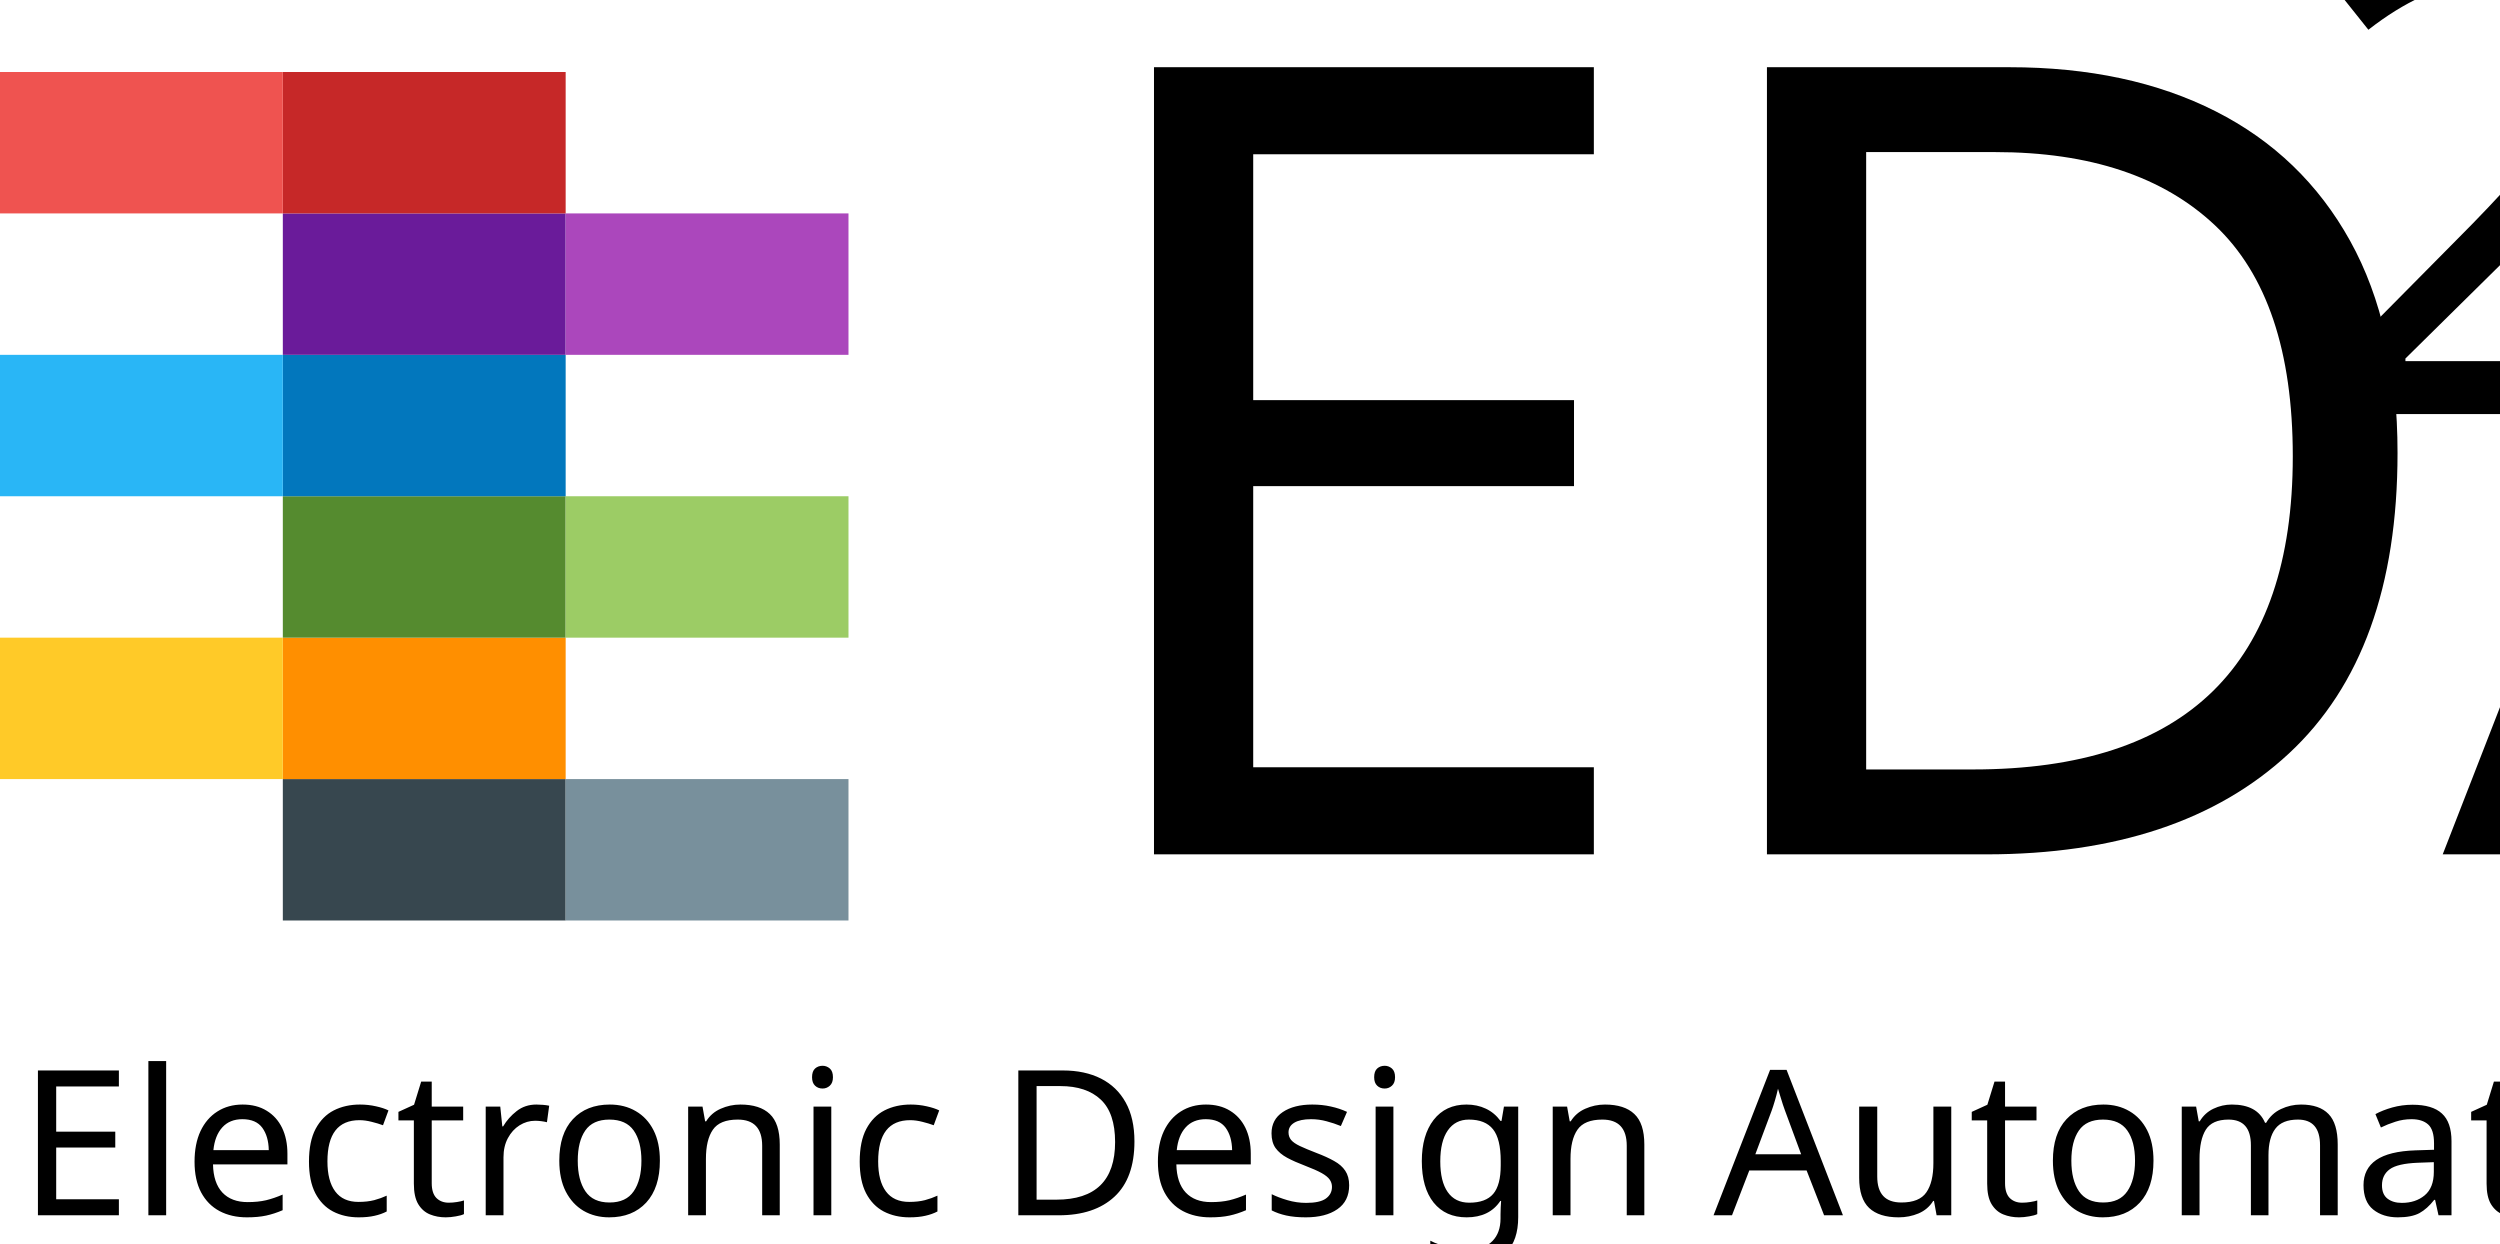
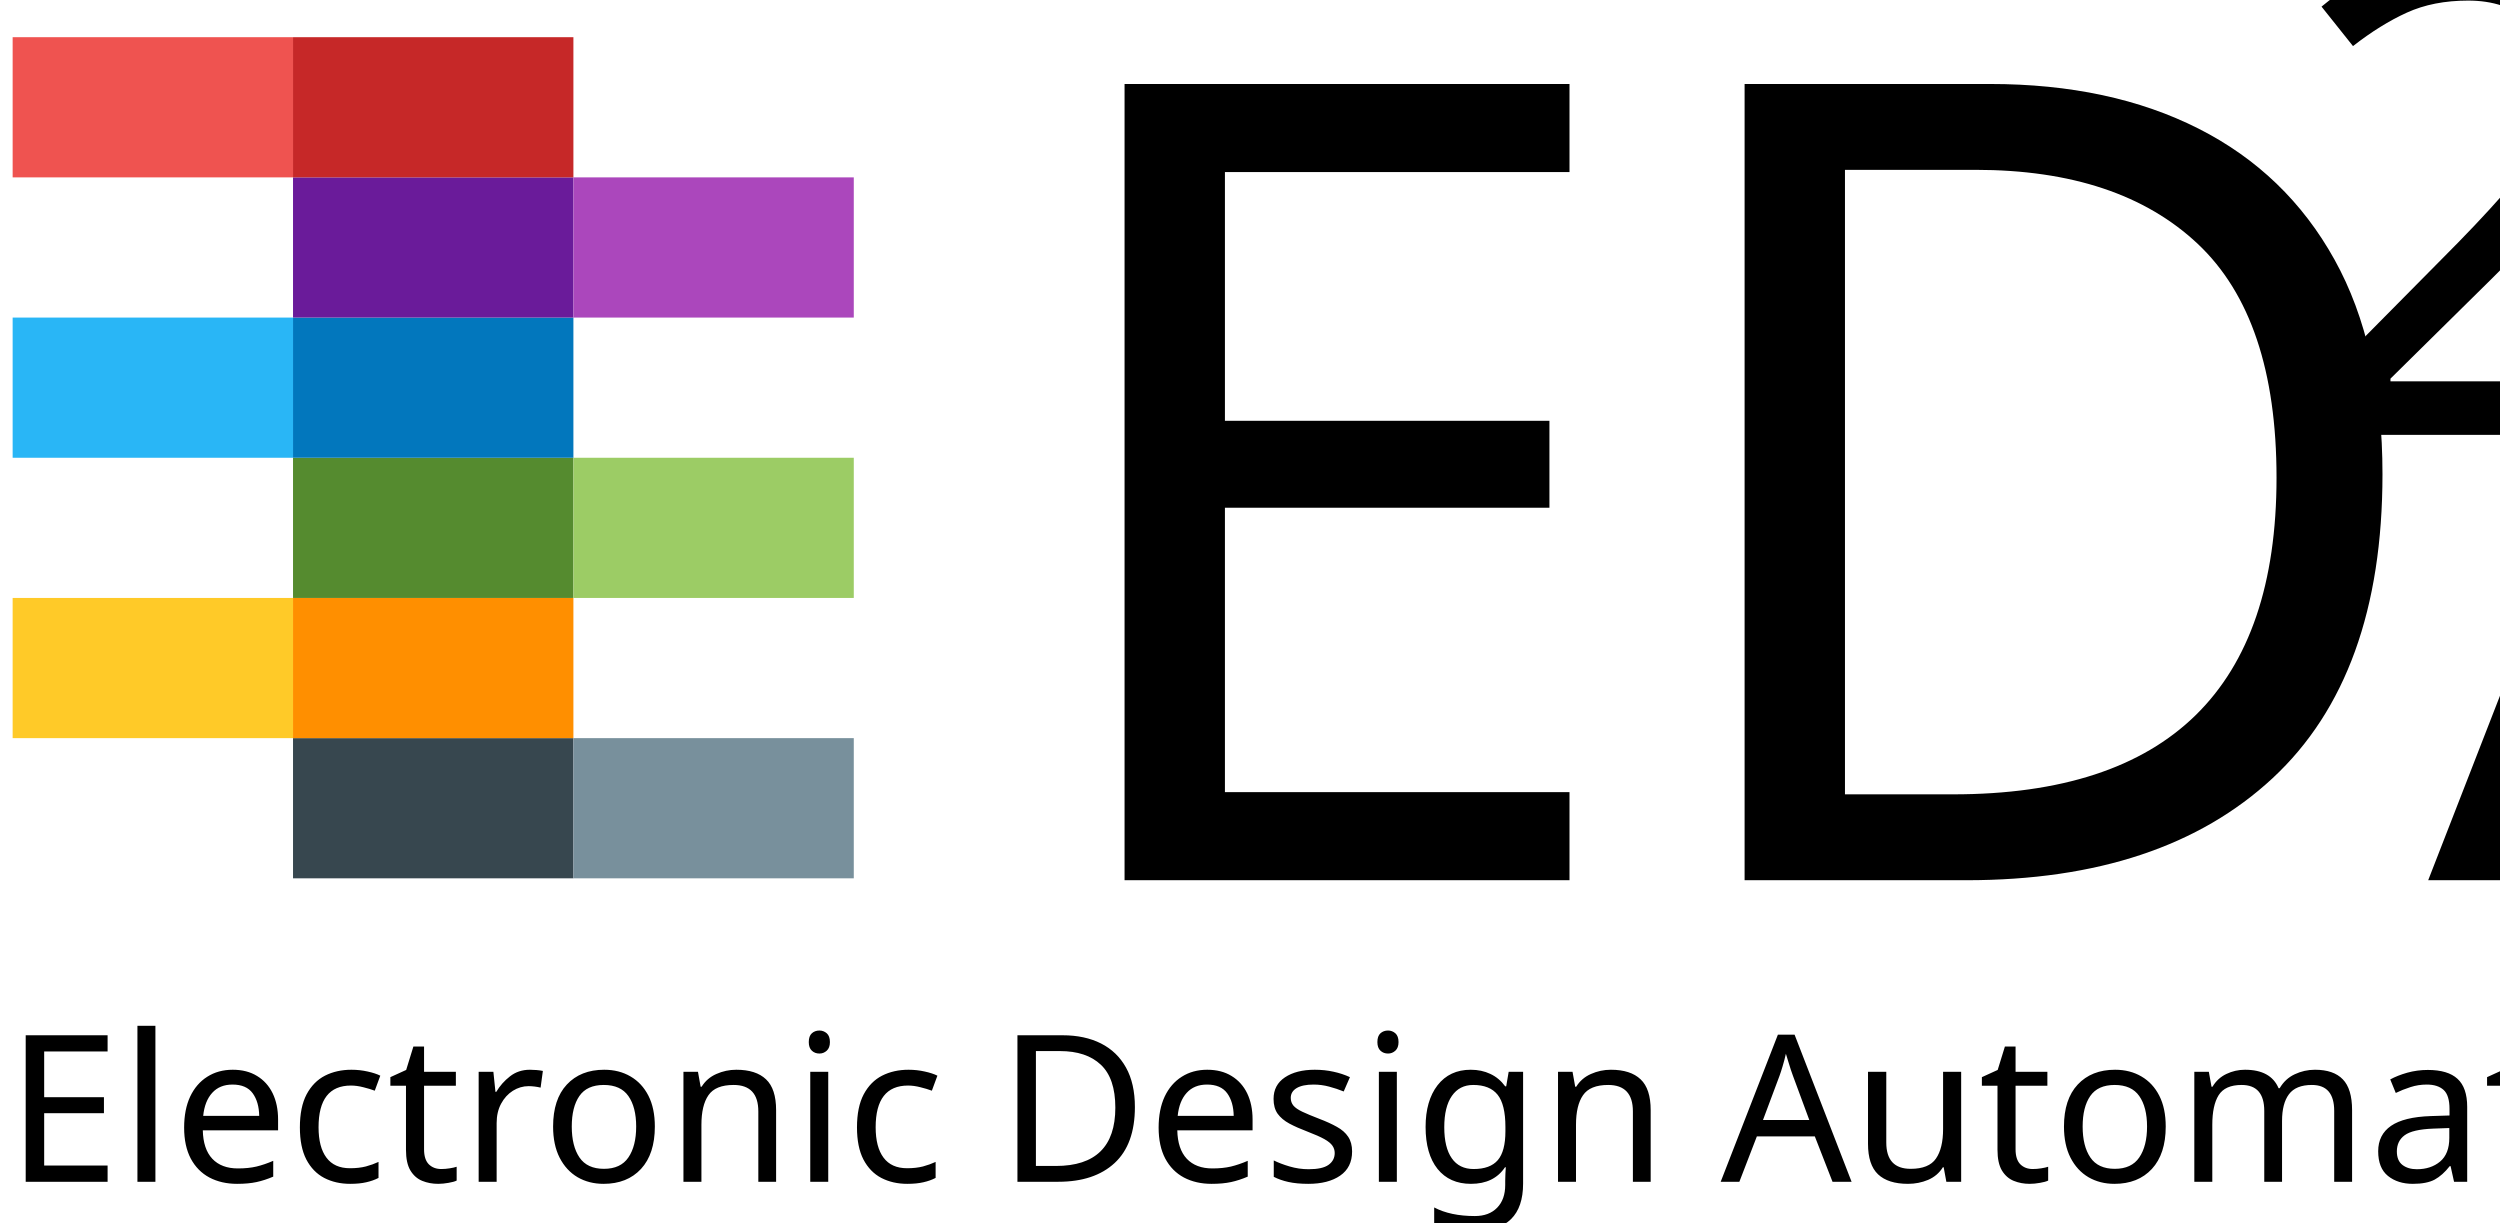
- <svg xmlns="http://www.w3.org/2000/svg" width="400mm" height="198.926mm" viewBox="0 0 400 198.926" version="1.1" id="svg892">
+ <svg xmlns="http://www.w3.org/2000/svg" width="395.427mm" height="193.401mm" viewBox="0 0 395.427 193.401" version="1.1" id="svg892">
  <defs id="defs886" />
-   <g id="layer1" transform="translate(94.16671,-49.37014)">
-     <g transform="matrix(0.4525273,0,0,0.4525273,-94.16671,196.6491)" id="g851">
+   <g id="layer1" transform="translate(92.16329,-56.8952)">
+     <g transform="matrix(0.4434767,0,0,0.4434767,-90.16329,195.8207)" id="g851">
      <rect id="rect4" height="50" width="100" y="-50" x="100" style="fill:#37474f" />
      <rect id="rect6" height="50" width="100" y="-50" x="200" style="fill:#78909c" />
      <rect id="rect8" height="50" width="100" y="-100" x="100" style="fill:#ff8f00" />
      <rect id="rect10" height="50" width="100" y="-100" x="0" style="fill:#ffca28" />
      <rect id="rect12" height="50" width="100" y="-150" x="100" style="fill:#558b2f" />
      <rect id="rect14" height="50" width="100" y="-150" x="200" style="fill:#9ccc65" />
      <rect id="rect16" height="50" width="100" y="-200" x="100" style="fill:#0277bd" />
      <rect id="rect18" height="50" width="100" y="-200" x="0" style="fill:#29b6f6" />
      <rect id="rect20" height="50" width="100" y="-250" x="100" style="fill:#6a1b9a" />
      <rect id="rect22" height="50" width="100" y="-250" x="200" style="fill:#ab47bc" />
      <rect id="rect24" height="50" width="100" y="-300" x="100" style="fill:#c62828" />
      <rect id="rect26" height="50" width="100" y="-300" x="0" style="fill:#ef5350" />
    </g>
    <text xml:space="preserve" style="font-style:normal;font-weight:normal;font-size:10.583px;line-height:1.25;font-family:sans-serif;letter-spacing:0px;word-spacing:0px;fill:#000000;fill-opacity:1;stroke:none;stroke-width:0.265" x="-91.237" y="243.818" id="text1492">
      <tspan x="-91.237" y="243.818" style="font-style:normal;font-variant:normal;font-weight:normal;font-stretch:normal;font-size:32.456px;line-height:0.96;font-family:Teko;-inkscape-font-specification:Teko;stroke-width:0.265" id="tspan1498">Electronic Design Automation Abstraction</tspan>
    </text>
-     <g transform="matrix(0.2656209,0,0,0.2656209,59.96982,347.0141)" id="g1588" style="fill:#000000;fill-opacity:1">
+     <g transform="matrix(0.2656209,0,0,0.2656209,55.20732,357.0684)" id="g1588" style="fill:#000000;fill-opacity:1">
      <text id="text1502" y="-605.929" x="50.412" style="font-style:normal;font-weight:normal;font-size:39.844px;line-height:1.25;font-family:sans-serif;letter-spacing:0px;word-spacing:0px;fill:#000000;fill-opacity:1;stroke:none;stroke-width:0.996" xml:space="preserve">
        <tspan style="font-style:normal;font-variant:normal;font-weight:normal;font-stretch:normal;font-size:664.062px;font-family:Teko;-inkscape-font-specification:Teko;fill:#000000;fill-opacity:1;stroke-width:0.996" y="-605.929" x="50.412" id="tspan1500">EDA</tspan>
      </text>
      <text id="text1502-4" y="-871.137" x="805.29" style="font-style:normal;font-weight:normal;font-size:39.844px;line-height:1.25;font-family:sans-serif;letter-spacing:0px;word-spacing:0px;fill:#000000;fill-opacity:1;stroke:none;stroke-width:0.996" xml:space="preserve">
        <tspan style="font-style:normal;font-variant:normal;font-weight:normal;font-stretch:normal;font-size:398.438px;font-family:Teko;-inkscape-font-specification:Teko;fill:#000000;fill-opacity:1;stroke-width:0.996" y="-871.137" x="805.29" id="tspan1500-3">2</tspan>
      </text>
    </g>
  </g>
</svg>
